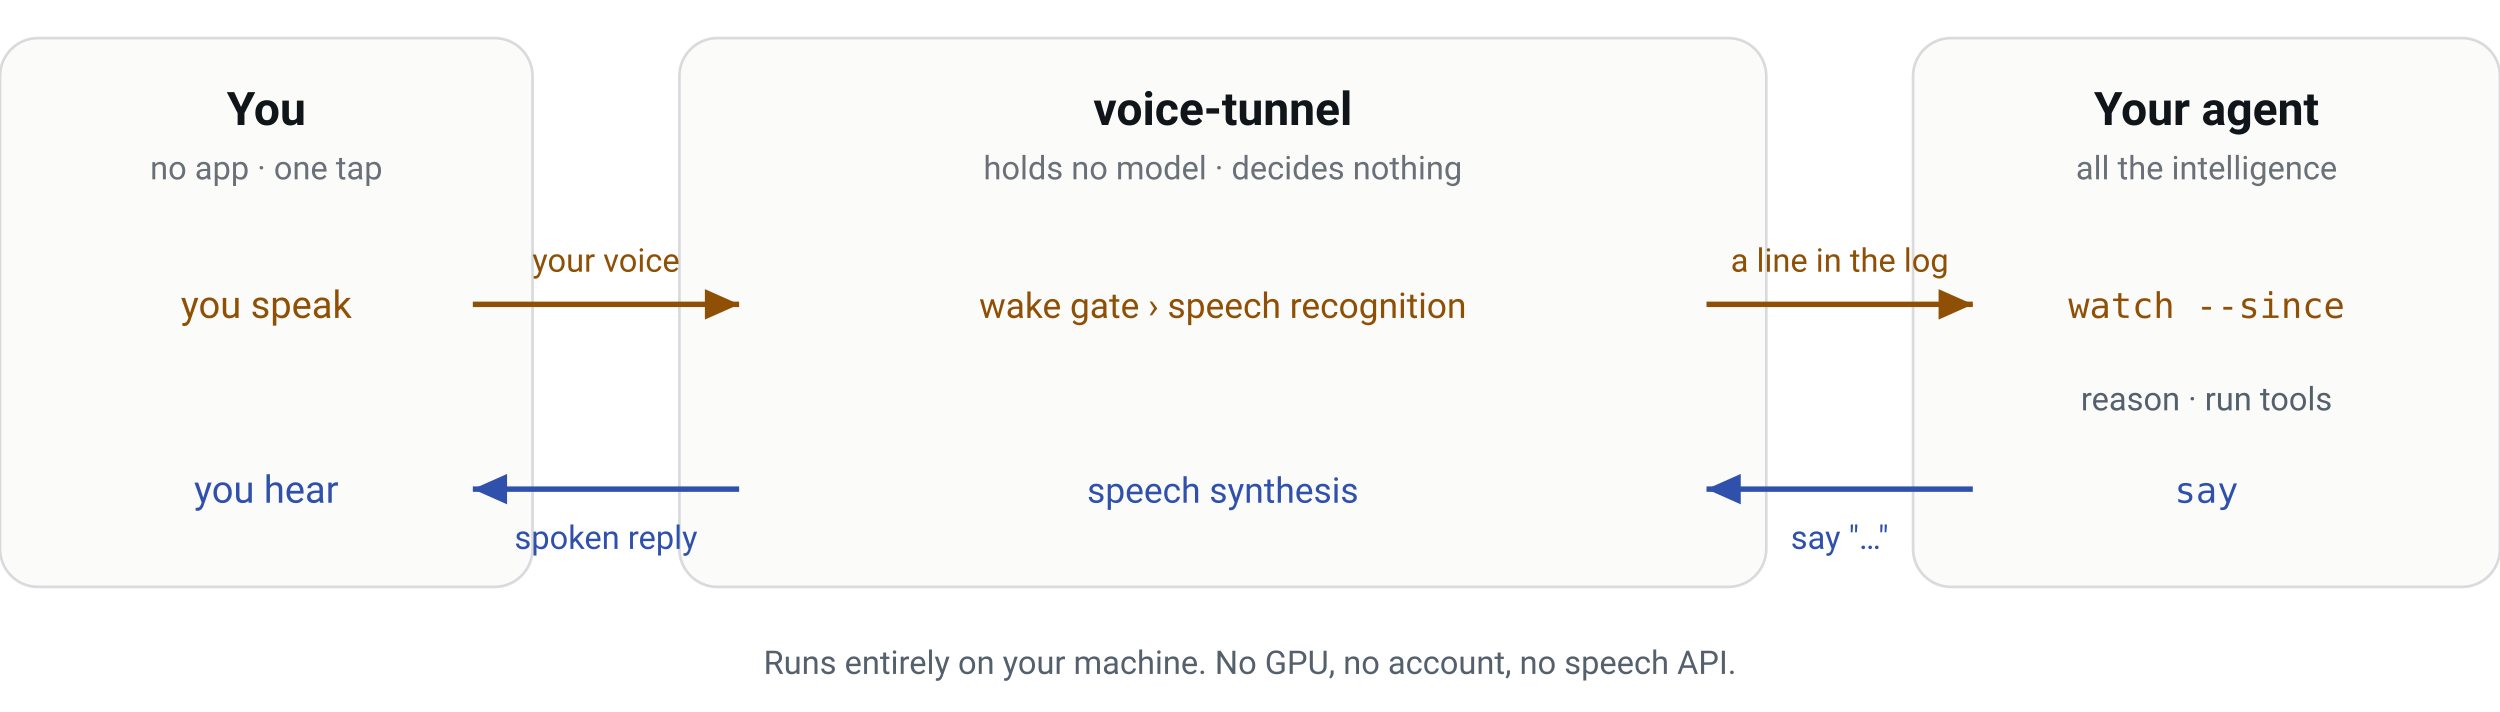
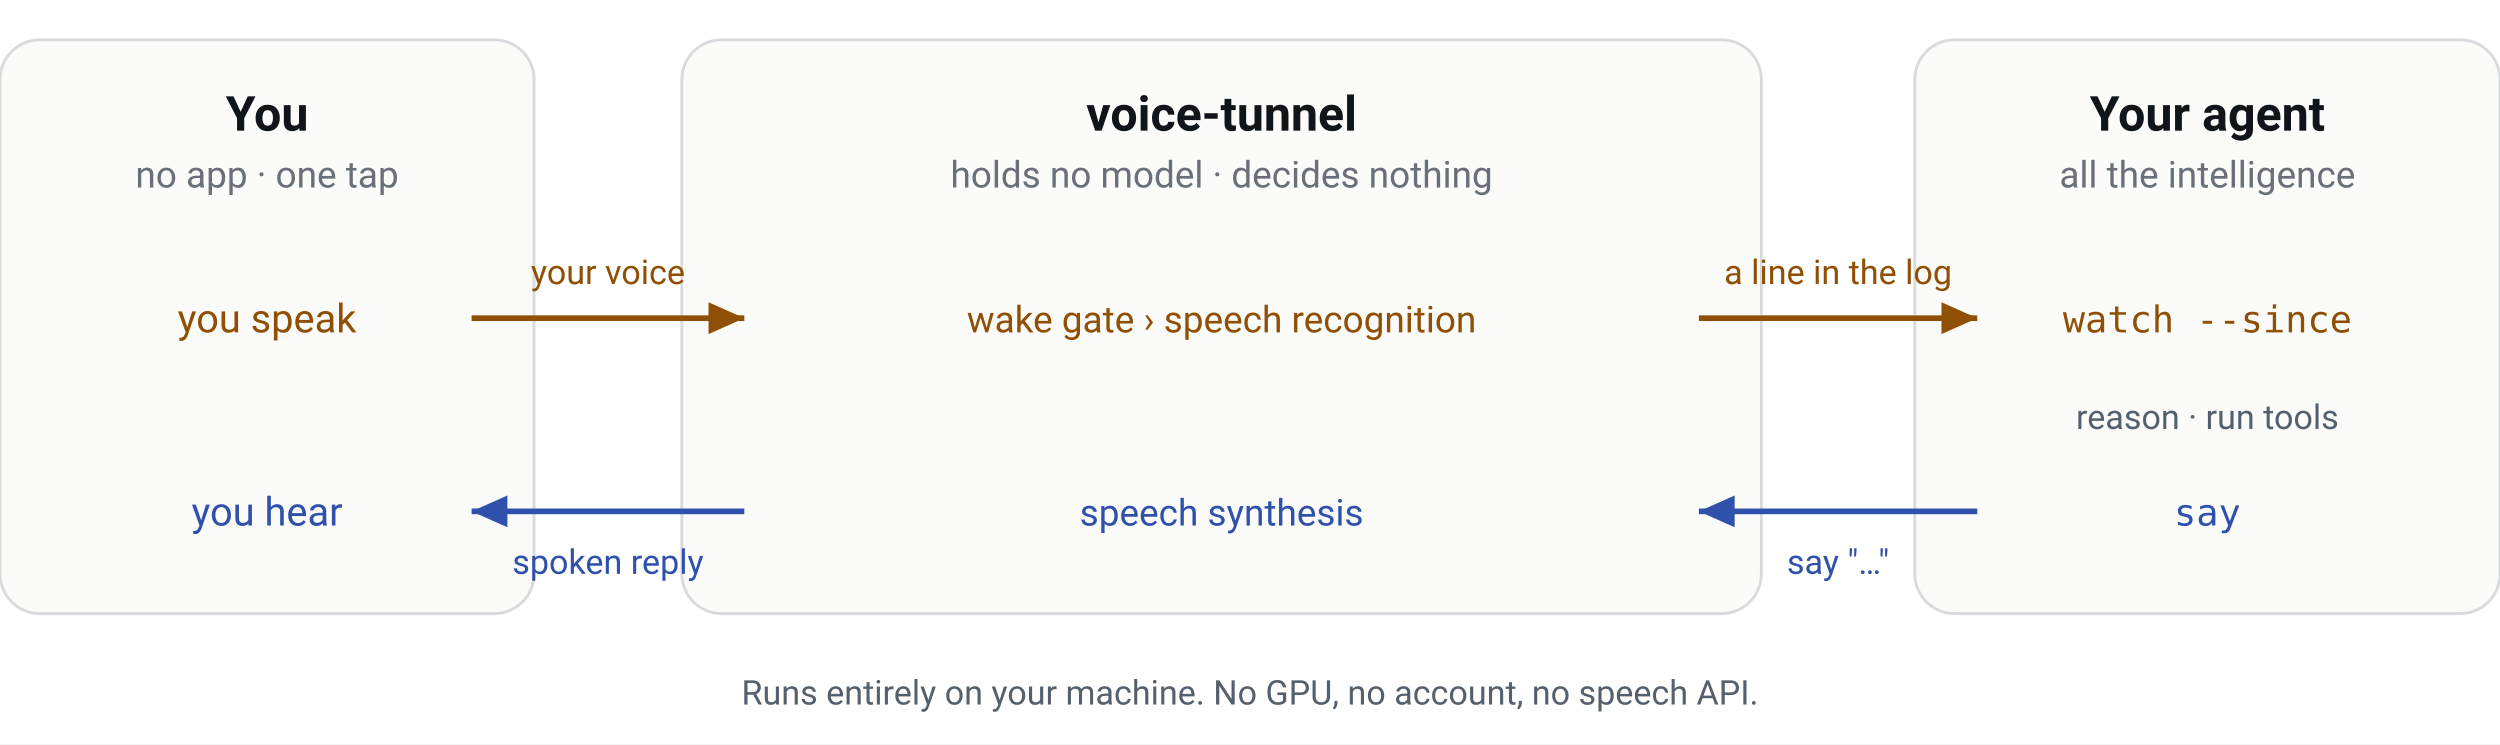
- <svg xmlns="http://www.w3.org/2000/svg" viewBox="0 0 920 262" width="920" height="262" role="img" aria-label="One spoken turn. You speak into a phone browser; voice-tunnel runs a wake gate and speech recognition and writes a line to a log; your agent reads that line, reasons, and calls say; voice-tunnel synthesizes the reply and you hear it. Everything runs on your machine.">
-   <rect width="920" height="262" fill="#ffffff" />
+ <svg xmlns="http://www.w3.org/2000/svg" viewBox="0 0 880 262" width="880" height="262" role="img" aria-label="One spoken turn. You speak into a phone browser; voice-tunnel runs a wake gate and speech recognition and writes a line to a log; your agent reads that line, reasons, and calls say; voice-tunnel synthesizes the reply and you hear it. Everything runs on your machine.">
+   <rect width="880" height="262" fill="#ffffff" />
  <defs>
    <marker id="a-warm" viewBox="0 0 10 10" refX="9" refY="5" markerWidth="7" markerHeight="7" orient="auto-start-reverse">
      <path d="M0,1 L9,5 L0,9 z" fill="#8f5006" />
    </marker>
    <marker id="a-cool" viewBox="0 0 10 10" refX="9" refY="5" markerWidth="7" markerHeight="7" orient="auto-start-reverse">
      <path d="M0,1 L9,5 L0,9 z" fill="#2f51ab" />
    </marker>
  </defs>
-   <rect x="0" y="14" width="196" height="202" rx="14" fill="#fbfbfa" stroke="#0f172a26" stroke-width="1" />
-   <rect x="250" y="14" width="400" height="202" rx="14" fill="#fbfbfa" stroke="#0f172a26" stroke-width="1" />
-   <rect x="704" y="14" width="216" height="202" rx="14" fill="#fbfbfa" stroke="#0f172a26" stroke-width="1" />
-   <text x="98" y="46" font-family="system-ui,-apple-system,'Segoe UI',Roboto,Helvetica,Arial,sans-serif" font-size="17" fill="#101519" text-anchor="middle" font-weight="600">You</text>
-   <text x="98" y="66" font-family="system-ui,-apple-system,'Segoe UI',Roboto,Helvetica,Arial,sans-serif" font-size="12" fill="#697078" text-anchor="middle">no app · one tap</text>
-   <text x="450" y="46" font-family="system-ui,-apple-system,'Segoe UI',Roboto,Helvetica,Arial,sans-serif" font-size="17" fill="#101519" text-anchor="middle" font-weight="600">voice-tunnel</text>
-   <text x="450" y="66" font-family="system-ui,-apple-system,'Segoe UI',Roboto,Helvetica,Arial,sans-serif" font-size="12" fill="#697078" text-anchor="middle">holds no model · decides nothing</text>
-   <text x="812" y="46" font-family="system-ui,-apple-system,'Segoe UI',Roboto,Helvetica,Arial,sans-serif" font-size="17" fill="#101519" text-anchor="middle" font-weight="600">Your agent</text>
-   <text x="812" y="66" font-family="system-ui,-apple-system,'Segoe UI',Roboto,Helvetica,Arial,sans-serif" font-size="12" fill="#697078" text-anchor="middle">all the intelligence</text>
-   <path d="M174,112 H272" stroke="#8f5006" stroke-width="2" fill="none" marker-end="url(#a-warm)" />
-   <text x="223" y="100" font-family="system-ui,-apple-system,'Segoe UI',Roboto,Helvetica,Arial,sans-serif" font-size="12" fill="#8f5006" text-anchor="middle">your voice</text>
-   <path d="M628,112 H726" stroke="#8f5006" stroke-width="2" fill="none" marker-end="url(#a-warm)" />
-   <text x="677" y="100" font-family="system-ui,-apple-system,'Segoe UI',Roboto,Helvetica,Arial,sans-serif" font-size="12" fill="#8f5006" text-anchor="middle">a line in the log</text>
-   <path d="M726,180 H628" stroke="#2f51ab" stroke-width="2" fill="none" marker-end="url(#a-cool)" />
-   <text x="677" y="202" font-family="system-ui,-apple-system,'Segoe UI',Roboto,Helvetica,Arial,sans-serif" font-size="12" fill="#2f51ab" text-anchor="middle">say "…"</text>
-   <path d="M272,180 H174" stroke="#2f51ab" stroke-width="2" fill="none" marker-end="url(#a-cool)" />
-   <text x="223" y="202" font-family="system-ui,-apple-system,'Segoe UI',Roboto,Helvetica,Arial,sans-serif" font-size="12" fill="#2f51ab" text-anchor="middle">spoken reply</text>
-   <text x="98" y="117" font-family="system-ui,-apple-system,'Segoe UI',Roboto,Helvetica,Arial,sans-serif" font-size="14" fill="#8f5006" text-anchor="middle">you speak</text>
-   <text x="98" y="185" font-family="system-ui,-apple-system,'Segoe UI',Roboto,Helvetica,Arial,sans-serif" font-size="14" fill="#2f51ab" text-anchor="middle">you hear</text>
-   <text x="450" y="117" font-family="system-ui,-apple-system,'Segoe UI',Roboto,Helvetica,Arial,sans-serif" font-size="13" fill="#8f5006" text-anchor="middle">wake gate  ›  speech recognition</text>
-   <text x="450" y="185" font-family="system-ui,-apple-system,'Segoe UI',Roboto,Helvetica,Arial,sans-serif" font-size="13" fill="#2f51ab" text-anchor="middle">speech synthesis</text>
-   <text x="812" y="117" font-family="ui-monospace,SFMono-Regular,'SF Mono',Menlo,Consolas,monospace" font-size="13" fill="#8f5006" text-anchor="middle">watch --since</text>
-   <text x="812" y="151" font-family="system-ui,-apple-system,'Segoe UI',Roboto,Helvetica,Arial,sans-serif" font-size="12" fill="#55606d" text-anchor="middle">reason · run tools</text>
-   <text x="812" y="185" font-family="ui-monospace,SFMono-Regular,'SF Mono',Menlo,Consolas,monospace" font-size="13" fill="#2f51ab" text-anchor="middle">say</text>
-   <text x="460" y="248" font-family="system-ui,-apple-system,'Segoe UI',Roboto,Helvetica,Arial,sans-serif" font-size="12" fill="#55606d" text-anchor="middle">Runs entirely on your machine. No GPU, no account, no speech API.</text>
+   <rect x="0" y="14" width="188" height="202" rx="14" fill="#fbfbfa" stroke="#0f172a26" stroke-width="1" />
+   <rect x="240" y="14" width="380" height="202" rx="14" fill="#fbfbfa" stroke="#0f172a26" stroke-width="1" />
+   <rect x="674" y="14" width="206" height="202" rx="14" fill="#fbfbfa" stroke="#0f172a26" stroke-width="1" />
+   <text x="94" y="46" font-family="system-ui,-apple-system,'Segoe UI',Roboto,Helvetica,Arial,sans-serif" font-size="17" fill="#101519" text-anchor="middle" font-weight="600">You</text>
+   <text x="94" y="66" font-family="system-ui,-apple-system,'Segoe UI',Roboto,Helvetica,Arial,sans-serif" font-size="13" fill="#697078" text-anchor="middle">no app · one tap</text>
+   <text x="430" y="46" font-family="system-ui,-apple-system,'Segoe UI',Roboto,Helvetica,Arial,sans-serif" font-size="17" fill="#101519" text-anchor="middle" font-weight="600">voice-tunnel</text>
+   <text x="430" y="66" font-family="system-ui,-apple-system,'Segoe UI',Roboto,Helvetica,Arial,sans-serif" font-size="13" fill="#697078" text-anchor="middle">holds no model · decides nothing</text>
+   <text x="777" y="46" font-family="system-ui,-apple-system,'Segoe UI',Roboto,Helvetica,Arial,sans-serif" font-size="17" fill="#101519" text-anchor="middle" font-weight="600">Your agent</text>
+   <text x="777" y="66" font-family="system-ui,-apple-system,'Segoe UI',Roboto,Helvetica,Arial,sans-serif" font-size="13" fill="#697078" text-anchor="middle">all the intelligence</text>
+   <path d="M166,112 H262" stroke="#8f5006" stroke-width="2" fill="none" marker-end="url(#a-warm)" />
+   <text x="214" y="100" font-family="system-ui,-apple-system,'Segoe UI',Roboto,Helvetica,Arial,sans-serif" font-size="12" fill="#8f5006" text-anchor="middle">your voice</text>
+   <path d="M598,112 H696" stroke="#8f5006" stroke-width="2" fill="none" marker-end="url(#a-warm)" />
+   <text x="647" y="100" font-family="system-ui,-apple-system,'Segoe UI',Roboto,Helvetica,Arial,sans-serif" font-size="12" fill="#8f5006" text-anchor="middle">a line in the log</text>
+   <path d="M696,180 H598" stroke="#2f51ab" stroke-width="2" fill="none" marker-end="url(#a-cool)" />
+   <text x="647" y="202" font-family="system-ui,-apple-system,'Segoe UI',Roboto,Helvetica,Arial,sans-serif" font-size="12" fill="#2f51ab" text-anchor="middle">say "…"</text>
+   <path d="M262,180 H166" stroke="#2f51ab" stroke-width="2" fill="none" marker-end="url(#a-cool)" />
+   <text x="214" y="202" font-family="system-ui,-apple-system,'Segoe UI',Roboto,Helvetica,Arial,sans-serif" font-size="12" fill="#2f51ab" text-anchor="middle">spoken reply</text>
+   <text x="94" y="117" font-family="system-ui,-apple-system,'Segoe UI',Roboto,Helvetica,Arial,sans-serif" font-size="14" fill="#8f5006" text-anchor="middle">you speak</text>
+   <text x="94" y="185" font-family="system-ui,-apple-system,'Segoe UI',Roboto,Helvetica,Arial,sans-serif" font-size="14" fill="#2f51ab" text-anchor="middle">you hear</text>
+   <text x="430" y="117" font-family="system-ui,-apple-system,'Segoe UI',Roboto,Helvetica,Arial,sans-serif" font-size="13" fill="#8f5006" text-anchor="middle">wake gate  ›  speech recognition</text>
+   <text x="430" y="185" font-family="system-ui,-apple-system,'Segoe UI',Roboto,Helvetica,Arial,sans-serif" font-size="13" fill="#2f51ab" text-anchor="middle">speech synthesis</text>
+   <text x="777" y="117" font-family="ui-monospace,SFMono-Regular,'SF Mono',Menlo,Consolas,monospace" font-size="13" fill="#8f5006" text-anchor="middle">watch --since</text>
+   <text x="777" y="151" font-family="system-ui,-apple-system,'Segoe UI',Roboto,Helvetica,Arial,sans-serif" font-size="12" fill="#55606d" text-anchor="middle">reason · run tools</text>
+   <text x="777" y="185" font-family="ui-monospace,SFMono-Regular,'SF Mono',Menlo,Consolas,monospace" font-size="13" fill="#2f51ab" text-anchor="middle">say</text>
+   <text x="440" y="248" font-family="system-ui,-apple-system,'Segoe UI',Roboto,Helvetica,Arial,sans-serif" font-size="12" fill="#55606d" text-anchor="middle">Runs entirely on your machine. No GPU, no account, no speech API.</text>
</svg>
